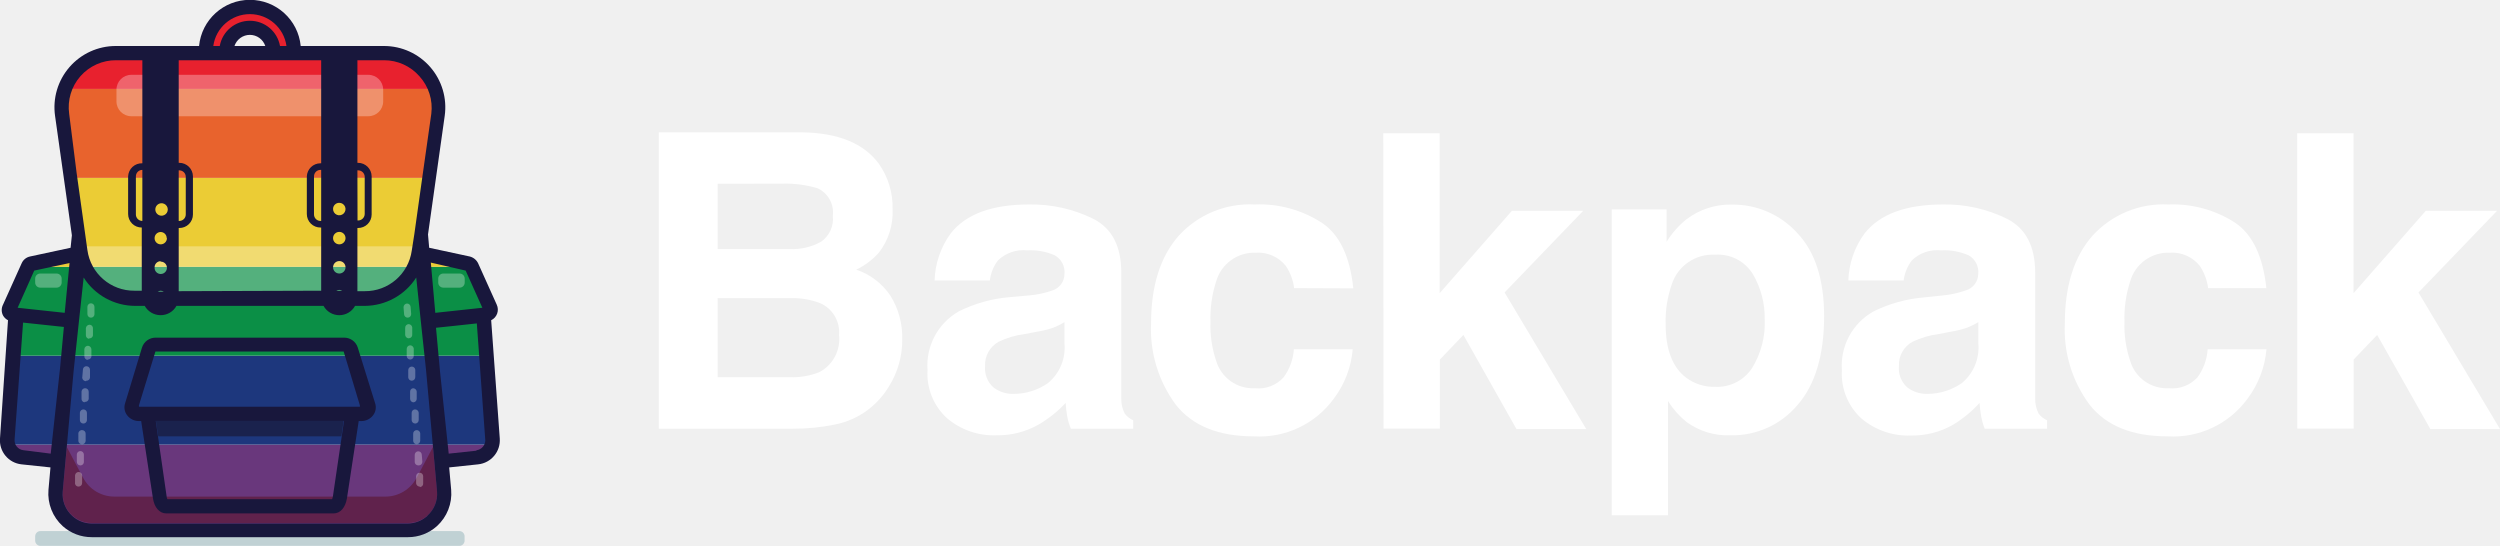
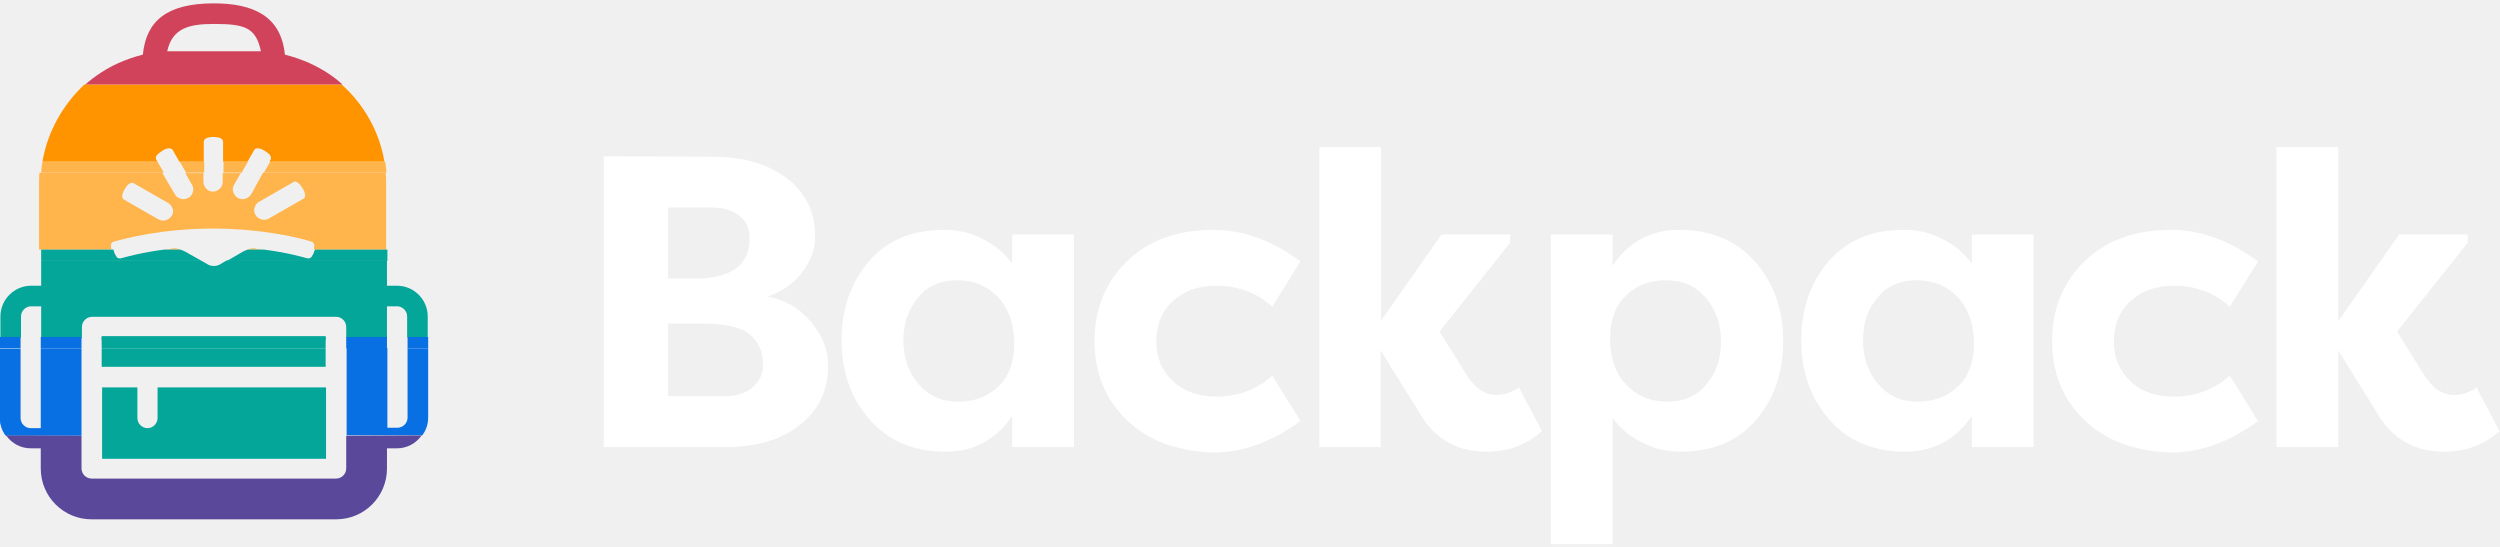
- <svg xmlns="http://www.w3.org/2000/svg" viewBox="0 0 212.5 46.4">
-   <defs>
-     <style>.cls-1{fill:none;}.cls-2{isolation:isolate;}.cls-3{clip-path:url(#clip-path);}.cls-4{fill:#69377c;}.cls-5{fill:#1d377d;}.cls-6{fill:#0b8f46;}.cls-7{fill:#ebcc35;}.cls-8{fill:#e8632d;}.cls-9{fill:#e8212e;}.cls-10{fill:#005466;opacity:0.2;}.cls-11{fill:#e89e9d;mix-blend-mode:multiply;}.cls-12{fill:#990300;}.cls-13,.cls-14{fill:#fff;}.cls-14{opacity:0.3;mix-blend-mode:screen;}.cls-15{fill:#18173c;}</style>
-     <clipPath id="clip-path">
-       <path class="cls-1" d="M41.11,26.76l-4.68.49h0l4.9-.52a.42.42,0,0,0,.34-.59l-1.58-3.51a.45.45,0,0,0-.3-.24l-3.45-.74a.39.39,0,0,0-.4.14l-.17-1.85L37.2,9.76a4.61,4.61,0,0,0-4.56-5.25H25s0-.1,0-.15a3.76,3.76,0,0,0-7.52,0s0,.1,0,.15H9.84A4.61,4.61,0,0,0,5.28,9.76L6.71,19.94l-.17,1.85a.39.39,0,0,0-.4-.14l-3.45.74a.42.42,0,0,0-.29.24L.81,26.14a.42.42,0,0,0,.34.59l4.9.52h0l-4.68-.49L.61,37.31A1.45,1.45,0,0,0,1.9,38.87L5,39.11,4.73,41.7a3.08,3.08,0,0,0,3.08,3.36H34.68a3.08,3.08,0,0,0,3.07-3.36l-.24-2.59,3.07-.24a1.47,1.47,0,0,0,1.3-1.56ZM19.24,4.36a2,2,0,1,1,4,0s0,.1,0,.15h-4A.77.77,0,0,1,19.24,4.36Z" />
-     </clipPath>
-   </defs>
-   <g class="cls-2">
-     <g id="Layer_1" data-name="Layer 1">
-       <g class="cls-3">
-         <rect class="cls-4" x="-9.22" y="37.79" width="72.22" height="7.56" />
-         <rect class="cls-5" x="-9.22" y="30.23" width="72.22" height="7.56" />
-         <rect class="cls-6" x="-9.22" y="22.67" width="72.22" height="7.56" />
-         <rect class="cls-7" x="-9.22" y="15.12" width="72.22" height="7.56" />
-         <rect class="cls-8" x="-9.22" y="7.56" width="72.22" height="7.56" />
-         <rect class="cls-9" x="-9.22" width="72.22" height="7.56" />
+ <svg xmlns="http://www.w3.org/2000/svg" width="595px" height="130px" viewBox="0 0 595 130" version="1.1">
+   <g id="Page-1" stroke="none" stroke-width="1" fill="none" fill-rule="evenodd">
+     <g id="Backpack_Logo_Horizontal_White_Pride" transform="translate(-1, 0)" fill-rule="nonzero">
+       <g id="Group">
+         <g transform="translate(144, 35)" fill="#FFFFFF">
+           <path d="M51,21.2 C51,24.2 50,27.1 48,29.7 C46,32.4 43.3,34.3 39.7,35.6 C43.8,36.3 47.2,38.3 50,41.6 C52.8,44.9 54.1,48.3 54.1,52 C54.1,57.9 51.9,62.6 47.4,66.1 C42.9,69.7 37,71.4 29.6,71.4 L0.7,71.4 L0.7,2.2 L26.7,2.3 C33.9,2.3 39.7,4 44.2,7.4 C48.7,10.8 51,15.4 51,21.2 Z M16,31.3 L22.3,31.3 C31,31.3 35.4,28.1 35.4,21.8 C35.4,19.4 34.6,17.6 32.9,16.3 C31.2,15 29.1,14.4 26.6,14.4 L16,14.4 L16,31.3 Z M24,42 L16,42 L16,59.3 L29.6,59.3 C32.2,59.3 34.4,58.6 36.1,57.2 C37.8,55.8 38.6,54 38.6,51.7 C38.6,48.8 37.6,46.5 35.6,44.7 C33.6,42.9 29.8,42 24,42 Z" id="Shape" />
+           <path d="M97.9,20.8 L112.6,20.8 L112.6,71.4 L97.9,71.4 L97.9,64 C94,69.7 88.7,72.5 82,72.5 C74.5,72.5 68.5,70 64,64.9 C59.5,59.8 57.3,53.5 57.3,45.9 C57.3,38.5 59.5,32.2 63.8,27.2 C68.1,22.2 74.1,19.7 81.7,19.7 C85,19.7 88.1,20.4 90.9,21.9 C93.8,23.3 96.1,25.3 97.9,27.7 L97.9,20.8 Z M72,46 C72,50.1 73.2,53.6 75.6,56.4 C78,59.2 81.1,60.6 85.1,60.6 C88.9,60.6 92.1,59.4 94.6,57 C97.1,54.6 98.4,51.2 98.4,46.8 C98.4,42.2 97.1,38.5 94.6,35.8 C92.1,33.1 88.8,31.7 84.7,31.7 C80.8,31.7 77.7,33.1 75.5,35.8 C73.3,38.5 72,41.9 72,46 Z" id="Shape" />
+           <path d="M125.2,65 C120,60 117.5,53.7 117.5,46.1 C117.5,38.5 120.1,32.2 125.2,27.2 C130.4,22.2 137.2,19.7 145.8,19.7 C152.8,19.7 159.7,22.2 166.5,27.2 L159.8,38 C156,34.6 151.6,33 146.5,33 C142.2,33 138.8,34.2 136.1,36.7 C133.5,39.1 132.2,42.3 132.2,46.2 C132.2,50.1 133.5,53.2 136.1,55.7 C138.7,58.1 142.2,59.4 146.5,59.4 C151.6,59.4 156.1,57.7 159.8,54.4 L166.5,65.2 C159.7,70.2 152.8,72.7 145.8,72.7 C137.2,72.4 130.3,69.9 125.2,65 Z" id="Path" />
+           <path d="M185.7,41.3 L200.1,20.8 L216.4,20.8 L216.4,22.8 L199.6,43.9 L206.2,54.5 C208.2,57.5 210.5,59 213.1,59 C215.1,59 216.9,58.4 218.5,57.2 L224,67.6 C220.3,70.9 215.9,72.5 210.8,72.5 C204.3,72.5 199.3,69.9 195.8,64.8 L185.6,48.4 L185.6,71.4 L171,71.4 L171,0 L185.7,0 L185.7,41.3 Z" id="Path" />
+           <path d="M240.8,94.5 L226.1,94.5 L226.1,20.8 L240.8,20.8 L240.8,28.2 C244.7,22.5 250,19.7 256.7,19.7 C264.2,19.7 270.2,22.2 274.7,27.3 C279.2,32.4 281.4,38.7 281.4,46.3 C281.4,53.7 279.2,60 274.9,65 C270.6,70 264.6,72.5 257,72.5 C253.7,72.5 250.6,71.8 247.8,70.3 C244.9,68.9 242.6,66.9 240.8,64.5 L240.8,94.5 L240.8,94.5 Z M266.6,46.3 C266.6,42.2 265.4,38.7 263,35.9 C260.6,33.1 257.5,31.7 253.5,31.7 C249.7,31.7 246.5,32.9 244,35.3 C241.5,37.7 240.2,41.1 240.2,45.5 C240.2,50.1 241.4,53.8 244,56.5 C246.5,59.2 249.8,60.6 253.9,60.6 C257.8,60.6 260.9,59.2 263.1,56.5 C265.5,53.7 266.6,50.3 266.6,46.3 Z" id="Shape" />
+           <path d="M326.3,20.8 L341,20.8 L341,71.4 L326.3,71.4 L326.3,64 C322.4,69.7 317.1,72.5 310.4,72.5 C302.9,72.5 296.9,70 292.4,64.9 C287.9,59.8 285.7,53.5 285.7,45.9 C285.7,38.5 287.9,32.2 292.2,27.2 C296.5,22.2 302.5,19.7 310.1,19.7 C313.4,19.7 316.5,20.4 319.3,21.9 C322.2,23.3 324.5,25.3 326.3,27.7 L326.3,20.8 Z M300.4,46 C300.4,50.1 301.6,53.6 304,56.4 C306.4,59.2 309.5,60.6 313.5,60.6 C317.3,60.6 320.5,59.4 323,57 C325.5,54.6 326.8,51.2 326.8,46.8 C326.8,42.2 325.5,38.5 323,35.8 C320.5,33.1 317.2,31.7 313.1,31.7 C309.2,31.7 306.1,33.1 303.9,35.8 C301.5,38.5 300.4,41.9 300.4,46 Z" id="Shape" />
+           <path d="M353.1,65 C347.9,60 345.4,53.7 345.4,46.1 C345.4,38.5 348,32.2 353.1,27.2 C358.3,22.2 365.1,19.7 373.7,19.7 C380.7,19.7 387.6,22.2 394.4,27.2 L387.7,38 C383.9,34.6 379.5,33 374.4,33 C370.1,33 366.7,34.2 364,36.7 C361.4,39.1 360.1,42.3 360.1,46.2 C360.1,50.1 361.4,53.2 364,55.7 C366.6,58.2 370.1,59.4 374.4,59.4 C379.5,59.4 384,57.7 387.7,54.4 L394.4,65.2 C387.6,70.2 380.7,72.7 373.7,72.7 C365.1,72.4 358.2,69.9 353.1,65 Z" id="Path" />
+           <path d="M413.6,41.3 L428,20.8 L444.3,20.8 L444.3,22.8 L427.5,43.9 L434.1,54.5 C436.1,57.5 438.4,59 441,59 C443,59 444.8,58.4 446.4,57.2 L451.9,67.6 C448.2,70.9 443.8,72.5 438.7,72.5 C432.2,72.5 427.2,69.9 423.7,64.8 L413.5,48.4 L413.5,71.4 L398.8,71.4 L398.8,0 L413.5,0 L413.5,41.3 L413.6,41.3 Z" id="Path" />
+         </g>
+         <g>
+           <path d="M2.4,103.7 C1.5,102.5 1,101.1 1,99.5 L1,83" id="Path" fill="#0870E3" />
+           <path d="M1,82.9 L1,80.2" id="Path" fill="#0870E3" />
+           <path d="M2.5,103.7 C2.4,103.7 2.4,103.7 2.5,103.7" id="Path" fill="#5A489B" />
+           <path d="M25.2,103.7 L25.2,103.7" id="Path" fill="#5A489B" />
+           <path d="M20.4,103.7 L20.4,103.7" id="Path" fill="#5A489B" />
+           <rect id="Rectangle" fill="#03A698" x="25.2" y="80" width="53.3" height="1" />
+           <rect id="Rectangle" fill="#03A698" x="25.2" y="82.9" width="53.3" height="4.4" />
+           <rect id="Rectangle" fill="#03A698" x="25.2" y="80.2" width="53.3" height="2.7" />
+           <path d="M51.9,0.8 C40.8,0.8 35.8,4.9 35,13 C33,13.5 31,14.2 29.2,15 L74.6,15 C72.8,14.2 70.8,13.5 68.8,13 C67.9,3.7 61.1,0.8 51.9,0.8 Z M40.8,12.2 C42,6.6 46.2,5.7 51.9,5.7 C59.2,5.7 61.9,6.5 63.1,12.2 L40.8,12.2 Z" id="Shape" fill="#D1435B" />
+           <path d="M11.1,38.5 L38.5,38.5 L38.2,38 C38,37.7 38.1,37.3 38.3,37 C38.5,36.7 39,36.3 39.6,35.9 C40.2,35.5 40.8,35.3 41.2,35.3 C41.2,35.3 41.2,35.3 41.2,35.3 C41.7,35.3 42,35.5 42.1,35.7 L43.7,38.5 L49.5,38.5 L49.5,33.8 C49.5,33.4 49.7,33.1 50.1,32.9 C50.5,32.7 51.1,32.6 51.8,32.6 C52.5,32.6 53.1,32.7 53.5,32.9 C54,33.2 54.1,33.5 54.1,33.8 L54.1,38.5 L59.9,38.5 L61.5,35.7 C61.7,35.4 62,35.3 62.3,35.3 C62.8,35.3 63.4,35.5 64,35.9 C64.6,36.3 65.1,36.6 65.3,37 C65.5,37.3 65.6,37.7 65.4,38 L65.1,38.5 L92.5,38.5 C91.3,31.3 87.6,24.8 82.3,20.1 L21.1,20.1 C16,24.9 12.3,31.3 11.1,38.5 Z" id="Path" fill="#FF9400" />
+           <path d="M21.3,20.1 L82.5,20.1 C80.2,18 77.5,16.3 74.6,15 L29.2,15 C26.3,16.3 23.6,18.1 21.3,20.1 Z" id="Path" fill="#D1435B" />
+           <path d="M60.8,46.2 C60.5,46.7 60,47.1 59.4,47.3 C59.2,47.4 59,47.4 58.8,47.4 C58.4,47.4 58,47.3 57.6,47.1 C57.1,46.8 56.7,46.3 56.5,45.7 C56.3,45.1 56.4,44.5 56.7,44 L58.3,41.2 L54,41.2 L54,43.3 C54,43.9 53.8,44.5 53.3,44.9 C52.9,45.3 52.3,45.6 51.7,45.6 C51.1,45.6 50.5,45.4 50.1,44.9 C49.7,44.5 49.4,43.9 49.4,43.3 L49.4,41.2 L45.1,41.2 L46.7,44 C47,44.5 47.1,45.1 46.9,45.7 C46.7,46.3 46.4,46.8 45.8,47.1 C45.4,47.3 45,47.4 44.6,47.4 C44.4,47.4 44.2,47.4 44,47.3 C43.4,47.1 42.9,46.8 42.6,46.2 L39.6,41.1 L10.4,41.1 C10.3,42 10.3,42.8 10.3,43.7 L10.3,59.4 L27.5,59.4 C27.4,58.9 27.4,58.5 27.4,58.3 C27.4,57.9 27.7,57.6 28.1,57.5 C30.6,56.8 39.6,54.4 51.6,54.4 C63.6,54.4 72.6,56.7 75.1,57.5 C75.5,57.6 75.7,57.9 75.8,58.3 C75.8,58.7 75.8,59 75.7,59.4 L92.9,59.4 L92.9,43.7 C92.9,42.8 92.9,42 92.8,41.1 L63.6,41.1 L60.8,46.2 Z M41.9,51.3 C41.6,51.8 41.1,52.2 40.5,52.4 C40.3,52.4 40.1,52.5 39.9,52.5 C39.5,52.5 39.1,52.4 38.7,52.2 L30.5,47.5 C30.2,47.3 30,47 30.1,46.6 C30.1,46.2 30.3,45.6 30.7,45 C31.1,44.4 31.4,43.9 31.8,43.7 C32,43.6 32.2,43.5 32.4,43.5 C32.6,43.5 32.7,43.5 32.8,43.6 L41,48.3 C41.5,48.6 41.9,49.1 42.1,49.7 C42.3,50.2 42.2,50.8 41.9,51.3 Z M71.9,43.5 C72.3,43.7 72.6,44.2 73,44.8 C73.4,45.4 73.6,46 73.6,46.4 C73.6,46.8 73.5,47.2 73.2,47.3 L65,52 C64.7,52.2 64.3,52.3 63.8,52.3 C63.6,52.3 63.4,52.3 63.2,52.2 C62.6,52 62.1,51.7 61.8,51.1 C61.5,50.6 61.4,50 61.6,49.4 C61.8,48.8 62.1,48.3 62.7,48 L70.9,43.3 C71,43.2 71.2,43.2 71.3,43.2 C71.6,43.3 71.8,43.4 71.9,43.5 Z" id="Shape" fill="#FFB54C" />
+           <path d="M41.8,59.2 C41.2,59.3 40.7,59.3 40.2,59.4 L44,59.4 C43.5,59.2 43,59.1 42.4,59.1 C42.2,59.1 42,59.1 41.8,59.2 Z" id="Path" fill="#FFB54C" />
+           <path d="M61.4,59.1 C60.9,59.1 60.3,59.2 59.8,59.4 L63.6,59.4 C63.1,59.3 62.5,59.3 61.9,59.2 C61.8,59.1 61.6,59.1 61.4,59.1 Z" id="Path" fill="#FFB54C" />
+           <polygon id="Path" fill="#FFB54C" points="49.6 41.1 49.6 38.5 43.8 38.5 45.3 41.1" />
+           <path d="M63.8,41.1 L93,41.1 C92.9,40.2 92.8,39.4 92.7,38.5 L65.3,38.5 L63.8,41.1 Z" id="Path" fill="#FFB54C" />
+           <path d="M38.5,38.5 L11.1,38.5 C11,39.3 10.8,40.2 10.8,41.1 L40,41.1 L38.5,38.5 Z" id="Path" fill="#FFB54C" />
+           <polygon id="Path" fill="#FFB54C" points="58.5 41.1 60 38.5 54.2 38.5 54.2 41.1" />
+           <path d="M53.4,62.9 C52.9,63.2 52.4,63.3 51.9,63.3 C51.4,63.3 50.8,63.2 50.4,62.9 L49,62.1 L10.8,62.1 L10.8,68 L8.4,68 C4.4,68 1.1,71.3 1.1,75.3 L1.1,80.3 L6,80.3 L6,75.3 C6,74 7.1,72.9 8.4,72.9 L10.8,72.9 L10.8,80.4 L20.5,80.4 L20.5,77.8 C20.5,76.5 21.6,75.4 22.9,75.4 L81,75.4 C82.3,75.4 83.4,76.5 83.4,77.8 L83.4,80.4 L93.1,80.4 L93.1,72.9 L95.5,72.9 C96.8,72.9 97.9,74 97.9,75.3 L97.9,80.3 L102.8,80.3 L102.8,75.3 C102.8,71.3 99.5,68 95.5,68 L93.1,68 L93.1,62 L54.9,62 L53.4,62.9 Z" id="Path" fill="#03A698" />
+           <path d="M75.8,59.8 C75.6,60.5 75.3,60.9 75.1,61.2 C74.9,61.4 74.7,61.5 74.4,61.5 L74.2,61.5 C73.1,61.2 69.3,60.1 63.8,59.4 L60,59.4 C59.6,59.5 59.2,59.7 58.8,59.9 L55,62.1 L93.2,62.1 L93.2,59.4 L76,59.4 C75.9,59.5 75.9,59.6 75.8,59.8 Z" id="Path" fill="#03A698" />
+           <path d="M45.1,59.9 C44.7,59.7 44.3,59.5 43.9,59.4 L40.1,59.4 C34.6,60.1 30.8,61.2 29.7,61.5 L29.5,61.5 C29.2,61.5 28.9,61.4 28.8,61.2 C28.6,60.9 28.3,60.5 28.1,59.8 C28.1,59.6 28,59.5 28,59.4 L10.8,59.4 L10.8,62.1 L49,62.1 L45.1,59.9 Z" id="Path" fill="#03A698" />
+           <path d="M98,99.4 C98,100.7 96.9,101.8 95.6,101.8 L93.2,101.8 L93.2,82.8 L83.5,82.8 L83.5,103.6 L101.5,103.6 C102.4,102.4 102.9,101 102.9,99.4 L102.9,82.9 L98,82.9 L98,99.4 Z" id="Path" fill="#0870E3" />
+           <path d="M20.4,82.9 L10.7,82.9 L10.7,101.9 L8.3,101.9 C7,101.9 5.9,100.8 5.9,99.5 L5.9,83 L1,83 L1,99.5 C1,101.1 1.5,102.5 2.4,103.7 L20.4,103.7 L20.4,82.9 Z" id="Path" fill="#0870E3" />
+           <rect id="Rectangle" fill="#0870E3" x="83.4" y="80.2" width="9.7" height="2.7" />
+           <rect id="Rectangle" fill="#0870E3" x="10.7" y="80.2" width="9.7" height="2.7" />
+           <rect id="Rectangle" fill="#0870E3" x="1" y="80.2" width="4.9" height="2.7" />
+           <rect id="Rectangle" fill="#0870E3" x="98" y="80.2" width="4.9" height="2.7" />
+           <path d="M83.4,111.5 C83.4,112.8 82.3,113.9 81,113.9 L22.8,113.9 C21.5,113.9 20.4,112.8 20.4,111.5 L20.4,103.7 L2.5,103.7 C3.8,105.5 5.9,106.7 8.3,106.7 L10.7,106.7 L10.7,111.5 C10.7,118.2 16.1,123.6 22.8,123.6 L81,123.6 C87.7,123.6 93.1,118.2 93.1,111.5 L93.1,106.7 L95.5,106.7 C97.9,106.7 100,105.5 101.3,103.7 L83.4,103.7 L83.4,111.5 Z" id="Path" fill="#5A489B" />
+           <path d="M83.4,103.7 L101.3,103.7 C101.3,103.7 101.4,103.6 101.4,103.6 L83.4,103.7 L83.4,103.7 Z" id="Path" fill="#5A489B" />
+           <path d="M20.4,103.7 L2.4,103.7 C2.4,103.7 2.5,103.8 2.5,103.8 L20.4,103.7 L20.4,103.7 Z" id="Path" fill="#5A489B" />
+           <path d="M78.6,92.2 L78.6,109.2 L25.3,109.2 L25.3,92.2 L33.7,92.2 L33.7,99.5 C33.7,100.8 34.8,101.9 36.1,101.9 C37.4,101.9 38.5,100.8 38.5,99.5 L38.5,92.2 L78.6,92.2 Z" id="Path" fill="#03A698" />
+         </g>
      </g>
-       <rect class="cls-10" x="2.99" y="45.14" width="36.5" height="1.26" rx="0.45" ry="0.45" />
-       <polygon class="cls-1" points="21.03 42.16 21.45 42.16 34.57 42.16 36.8 37.95 34.71 14.89 7.78 14.89 5.68 37.95 7.92 42.16 21.03 42.16" />
-       <path class="cls-11" d="M5.71,43.31a2.49,2.49,0,0,0,2.1,1.15H34.68a2.49,2.49,0,0,0,2.09-1.15,2.59,2.59,0,0,0,.37-1.64L36.8,38l-1.39,2.62a3,3,0,0,1-2.64,1.59H9.72a3,3,0,0,1-2.65-1.59L5.68,38l-.34,3.72A2.61,2.61,0,0,0,5.71,43.31Z" />
-       <path class="cls-12" d="M34.91,45.06h0Z" />
-       <path class="cls-12" d="M7.57,45.06h0Z" />
-       <polygon class="cls-11" points="29.21 35.78 29.02 37.09 13.45 37.09 13.25 35.78 29.21 35.78" />
-       <path class="cls-13" d="M74.71,13.93a6.4,6.4,0,0,1,1.16,3.84,5.59,5.59,0,0,1-1.17,3.71,6.17,6.17,0,0,1-1.92,1.44,5.69,5.69,0,0,1,2.91,2.22,6.68,6.68,0,0,1,1,3.69,7.38,7.38,0,0,1-1.12,4,7.07,7.07,0,0,1-1.79,2,6.87,6.87,0,0,1-2.84,1.26,17.33,17.33,0,0,1-3.56.35H56V11.25H68.18C71.25,11.29,73.43,12.19,74.71,13.93ZM61,15.62v5.55h6.12a5,5,0,0,0,2.67-.62,2.37,2.37,0,0,0,1-2.21A2.26,2.26,0,0,0,69.49,16a9.57,9.57,0,0,0-3-.39Zm0,9.72v6.72h6.12a6.05,6.05,0,0,0,2.55-.44,3.18,3.18,0,0,0,1.65-3.15,2.7,2.7,0,0,0-1.6-2.7,6.62,6.62,0,0,0-2.52-.43Z" />
-       <path class="cls-13" d="M87.48,25.11a8,8,0,0,0,2-.43,1.47,1.47,0,0,0,1-1.39,1.64,1.64,0,0,0-.81-1.58,5.06,5.06,0,0,0-2.36-.43,3.11,3.11,0,0,0-2.48.85,3.43,3.43,0,0,0-.69,1.71h-4.7a7.14,7.14,0,0,1,1.37-4q1.93-2.46,6.66-2.46a11.86,11.86,0,0,1,5.46,1.22c1.59.81,2.38,2.33,2.38,4.58V31.7c0,.59,0,1.31,0,2.16a2.61,2.61,0,0,0,.29,1.29,1.76,1.76,0,0,0,.72.57v.72h-5.3a5.62,5.62,0,0,1-.31-1.06,10.73,10.73,0,0,1-.13-1.13,10.09,10.09,0,0,1-2.34,1.86A7,7,0,0,1,84.7,37a6.13,6.13,0,0,1-4.2-1.45,5.11,5.11,0,0,1-1.66-4.09,5.29,5.29,0,0,1,2.67-5,11.85,11.85,0,0,1,4.3-1.2Zm3,2.27a5.89,5.89,0,0,1-.94.47,8,8,0,0,1-1.31.33l-1.11.21a7.29,7.29,0,0,0-2.24.66,2.25,2.25,0,0,0-1.15,2.07,2.18,2.18,0,0,0,.7,1.8,2.68,2.68,0,0,0,1.71.56,5.09,5.09,0,0,0,2.94-.92,3.9,3.9,0,0,0,1.4-3.37Z" />
-       <path class="cls-13" d="M110,24.49a4.29,4.29,0,0,0-.7-1.88,3,3,0,0,0-2.55-1.13,3.37,3.37,0,0,0-3.38,2.45,10.11,10.11,0,0,0-.48,3.44,9.34,9.34,0,0,0,.48,3.29A3.26,3.26,0,0,0,106.67,33a2.87,2.87,0,0,0,2.43-.92,4.54,4.54,0,0,0,.88-2.39h5a8.08,8.08,0,0,1-1.61,4.2,7.82,7.82,0,0,1-6.79,3.2c-3,0-5.2-.89-6.62-2.67a10.77,10.77,0,0,1-2.12-6.91c0-3.2.78-5.68,2.34-7.46a8.17,8.17,0,0,1,6.47-2.67,9.73,9.73,0,0,1,5.74,1.58c1.49,1,2.37,2.9,2.64,5.55Z" />
-       <path class="cls-13" d="M117.58,11.33h4.79V24.92l6.14-7h6.06l-6.68,6.94,6.94,11.61H128.9l-4.51-8-2,2.09v5.87h-4.79Z" />
-       <path class="cls-13" d="M152.77,19.81q2.28,2.4,2.28,7.07c0,3.28-.75,5.79-2.23,7.51A7.24,7.24,0,0,1,147.08,37a5.93,5.93,0,0,1-3.71-1.12,7.15,7.15,0,0,1-1.59-1.79v9.71H137v-26h4.66v2.75a7.65,7.65,0,0,1,1.69-1.91,6.14,6.14,0,0,1,3.88-1.25A7.37,7.37,0,0,1,152.77,19.81ZM149,23.31a3.48,3.48,0,0,0-3.22-1.66,3.66,3.66,0,0,0-3.68,2.52,9.49,9.49,0,0,0-.52,3.38q0,3.24,1.75,4.56a3.93,3.93,0,0,0,2.45.77,3.55,3.55,0,0,0,3.13-1.57A7.27,7.27,0,0,0,150,27.12,7.31,7.31,0,0,0,149,23.31Z" />
-       <path class="cls-13" d="M165.16,25.11a8,8,0,0,0,1.94-.43,1.47,1.47,0,0,0,1.05-1.39,1.63,1.63,0,0,0-.8-1.58,5.14,5.14,0,0,0-2.37-.43,3.09,3.09,0,0,0-2.47.85,3.53,3.53,0,0,0-.7,1.71h-4.7a7.14,7.14,0,0,1,1.38-4q1.94-2.46,6.66-2.46a11.85,11.85,0,0,1,5.45,1.22c1.59.81,2.39,2.33,2.39,4.58V31.7q0,.89,0,2.16a2.73,2.73,0,0,0,.29,1.29,1.76,1.76,0,0,0,.72.57v.72h-5.3a5.54,5.54,0,0,1-.3-1.06,10.56,10.56,0,0,1-.14-1.13A10.09,10.09,0,0,1,166,36.11a7,7,0,0,1-3.57.91,6.16,6.16,0,0,1-4.21-1.45,5.14,5.14,0,0,1-1.66-4.09,5.29,5.29,0,0,1,2.67-5,11.91,11.91,0,0,1,4.31-1.2Zm3,2.27a6,6,0,0,1-.95.47,7.69,7.69,0,0,1-1.31.33l-1.1.21a7.29,7.29,0,0,0-2.24.66,2.23,2.23,0,0,0-1.15,2.07,2.15,2.15,0,0,0,.7,1.8,2.68,2.68,0,0,0,1.71.56,5.14,5.14,0,0,0,2.94-.92,3.93,3.93,0,0,0,1.4-3.37Z" />
-       <path class="cls-13" d="M187.69,24.49a4.42,4.42,0,0,0-.7-1.88,3,3,0,0,0-2.56-1.13,3.36,3.36,0,0,0-3.37,2.45,10.11,10.11,0,0,0-.48,3.44,9.34,9.34,0,0,0,.48,3.29A3.25,3.25,0,0,0,184.35,33a2.89,2.89,0,0,0,2.43-.92,4.53,4.53,0,0,0,.87-2.39h5a8.17,8.17,0,0,1-1.61,4.2,7.82,7.82,0,0,1-6.79,3.2q-4.5,0-6.62-2.67a10.71,10.71,0,0,1-2.12-6.91c0-3.2.78-5.68,2.34-7.46a8.16,8.16,0,0,1,6.47-2.67A9.76,9.76,0,0,1,190,18.94c1.48,1,2.36,2.9,2.64,5.55Z" />
-       <path class="cls-13" d="M195.26,11.33h4.79V24.92l6.14-7h6.06l-6.68,6.94,6.93,11.61h-5.92l-4.52-8-2,2.09v5.87h-4.79Z" />
-       <path class="cls-14" d="M6.66,20.94l1.12,2.39a2.7,2.7,0,0,0,2.41,1.59h2.53a1.72,1.72,0,0,0,.92.28,1.75,1.75,0,0,0,.93-.28H27.89a1.65,1.65,0,0,0,1.84,0h2.56a2.68,2.68,0,0,0,2.41-1.59l1.13-2.39Z" />
-       <rect class="cls-14" x="9.9" y="6.36" width="22.67" height="3.52" rx="1.26" ry="1.26" />
-       <rect class="cls-14" x="2.99" y="23.25" width="2.25" height="1.2" rx="0.43" ry="0.43" />
-       <rect class="cls-14" x="37.25" y="23.25" width="2.25" height="1.2" rx="0.43" ry="0.43" />
-       <path class="cls-14" d="M6.68,41.36h0A.3.3,0,0,1,6.38,41l0-.6a.31.31,0,0,1,.32-.28.29.29,0,0,1,.28.32l0,.6A.3.3,0,0,1,6.68,41.36Zm.13-1.8h0a.3.3,0,0,1-.28-.32l0-.6a.3.3,0,1,1,.6,0l0,.6A.3.3,0,0,1,6.81,39.56Zm.13-1.8h0a.3.3,0,0,1-.28-.32l0-.6A.3.3,0,0,1,7,36.56a.3.3,0,0,1,.28.32l0,.6A.3.3,0,0,1,6.94,37.76ZM7.07,36h0a.29.29,0,0,1-.28-.32l0-.6a.3.3,0,0,1,.32-.28.3.3,0,0,1,.28.32l0,.6A.3.3,0,0,1,7.07,36Zm.13-1.8h0a.29.29,0,0,1-.27-.32l0-.6A.3.3,0,0,1,7.26,33a.3.3,0,0,1,.28.32l0,.6A.31.31,0,0,1,7.2,34.16Zm.12-1.8h0A.32.32,0,0,1,7,32l.05-.6a.29.29,0,0,1,.32-.27.3.3,0,0,1,.28.32l0,.6A.3.3,0,0,1,7.32,32.36Zm.13-1.8h0a.32.32,0,0,1-.28-.33l0-.6a.31.31,0,0,1,.32-.28.32.32,0,0,1,.28.33l0,.6A.3.3,0,0,1,7.45,30.56Zm.13-1.8h0a.3.3,0,0,1-.28-.32l0-.6a.33.33,0,0,1,.33-.28.3.3,0,0,1,.27.33l0,.6A.3.3,0,0,1,7.58,28.76ZM7.71,27h0a.3.3,0,0,1-.28-.32l0-.6a.3.3,0,1,1,.6,0l0,.61A.3.3,0,0,1,7.71,27Z" />
-       <path class="cls-14" d="M35.67,41.36a.31.31,0,0,1-.3-.28l0-.6a.3.3,0,0,1,.6,0l0,.6a.29.29,0,0,1-.27.32Zm-.12-1.8a.3.3,0,0,1-.3-.28l0-.6a.31.31,0,0,1,.28-.32.3.3,0,0,1,.32.28l.05.6a.31.31,0,0,1-.28.32Zm-.13-1.8a.3.3,0,0,1-.3-.28l0-.6a.3.3,0,0,1,.28-.32.3.3,0,0,1,.32.28l0,.6a.31.31,0,0,1-.28.32ZM35.29,36a.3.3,0,0,1-.3-.28l0-.6a.29.29,0,0,1,.27-.32.31.31,0,0,1,.33.28l0,.6a.3.3,0,0,1-.28.32Zm-.13-1.8a.3.3,0,0,1-.3-.28l0-.6A.29.29,0,0,1,35.1,33a.31.31,0,0,1,.32.28l0,.6a.3.3,0,0,1-.28.32ZM35,32.36a.3.3,0,0,1-.3-.28l0-.6a.3.3,0,0,1,.28-.32.3.3,0,0,1,.32.27l0,.6a.31.31,0,0,1-.28.33Zm-.13-1.8a.3.3,0,0,1-.3-.28l0-.6a.31.31,0,0,1,.28-.33.32.32,0,0,1,.32.28l0,.6a.31.31,0,0,1-.28.33Zm-.13-1.8a.32.32,0,0,1-.3-.28l0-.6a.31.31,0,0,1,.28-.33.32.32,0,0,1,.32.28l0,.6a.29.29,0,0,1-.27.32ZM34.65,27a.3.3,0,0,1-.3-.27l-.05-.61a.32.32,0,0,1,.28-.32.3.3,0,0,1,.32.28l.05.6a.3.3,0,0,1-.28.32Z" />
-       <path class="cls-15" d="M41.75,27.22a1,1,0,0,0,.47-1.33l-1.58-3.51a1.08,1.08,0,0,0-.72-.58l-3.44-.74-.1-1.13L37.8,9.85a5.21,5.21,0,0,0-5.16-5.94H25.56a4.34,4.34,0,0,0-8.64,0H9.84A5.21,5.21,0,0,0,4.68,9.85L6.11,20,6,21.06l-3.44.74a1,1,0,0,0-.72.58L.26,25.89a1,1,0,0,0,0,.93,1,1,0,0,0,.42.4L0,37.27a2.05,2.05,0,0,0,1.83,2.2l2.46.26-.17,1.91a3.74,3.74,0,0,0,1.21,3.08,3.69,3.69,0,0,0,2.47.94H34.68a3.67,3.67,0,0,0,2.46-.94,3.74,3.74,0,0,0,1.21-3.08l-.17-1.91,2.46-.26a2.06,2.06,0,0,0,1.84-2.2ZM39.58,23,41,26.16l-4,.43-.38-4.27ZM35.66,6.49a4,4,0,0,1,1,3.19l-.71,5-.73,5.21L35,21.3a4,4,0,0,1-4,3.45h-.62V19.38h.05a1.15,1.15,0,0,0,1.16-1.15V15a1.16,1.16,0,0,0-1.16-1.16h-.05V5.12h2.26A4,4,0,0,1,35.66,6.49ZM15.19,24.75V19.38h.05a1.15,1.15,0,0,0,1.16-1.15V15a1.16,1.16,0,0,0-1.16-1.16h-.05V5.12H27.3v8.76h-.06A1.16,1.16,0,0,0,26.08,15v3.19a1.15,1.15,0,0,0,1.16,1.15h.06v5.37Zm-1-4.51a.53.53,0,0,1-.53.53.52.52,0,0,1-.52-.53.52.52,0,0,1,.52-.52A.52.52,0,0,1,14.17,20.24Zm-.53,2a.52.52,0,0,1,.53.52.53.53,0,0,1-.53.53.52.52,0,0,1-.52-.53A.52.52,0,0,1,13.64,22.2Zm-.25,2.55a.53.53,0,0,1,.25-.08.57.57,0,0,1,.26.08Zm.25-7.51a.53.53,0,1,1,0,1.05.53.53,0,0,1,0-1.05ZM12.1,18.78h0a.55.55,0,0,1-.55-.55V15a.55.55,0,0,1,.55-.56h0Zm3.09-4.3h.05a.55.55,0,0,1,.55.56v3.19a.55.55,0,0,1-.55.55h-.05ZM19.93,3.91a1.38,1.38,0,0,1,2.62,0Zm8.91,13.33a.53.53,0,1,1-.53.52A.52.52,0,0,1,28.84,17.24ZM27.3,18.78h-.06a.55.55,0,0,1-.55-.55V15a.55.55,0,0,1,.55-.56h.06Zm3.08-4.3h.05A.56.56,0,0,1,31,15v3.19a.56.56,0,0,1-.56.55h-.05Zm-1.54,6.29a.53.53,0,0,1-.53-.53.53.53,0,0,1,1.06,0A.53.53,0,0,1,28.84,20.77Zm.53,1.95a.53.53,0,0,1-1.06,0,.53.53,0,0,1,1.06,0Zm-.79,2a.57.57,0,0,1,.26-.08.53.53,0,0,1,.25.08ZM21.24,1.2a3.14,3.14,0,0,1,3.11,2.71H23.8a2.6,2.6,0,0,0-5.12,0h-.55A3.14,3.14,0,0,1,21.24,1.2ZM5.88,9.68a4,4,0,0,1,4-4.56H12.1v8.76h0A1.16,1.16,0,0,0,10.89,15v3.19a1.15,1.15,0,0,0,1.16,1.15h0v5.37h-.62a4,4,0,0,1-4-3.45l-.19-1.36-.73-5.22ZM2.91,23l3-.64L5.5,26.59l-4-.43Zm1.4,15.56L2,38.27a.85.85,0,0,1-.76-.91l.72-9.94,1.59.17,1.88.2-.32,3.45Zm32,5.3a2.5,2.5,0,0,1-1.66.64H7.81a2.46,2.46,0,0,1-1.66-.64,2.49,2.49,0,0,1-.82-2.07l.93-10.27.38-3.56h0l.47-4.37A5.21,5.21,0,0,0,11.48,26h.82a1.55,1.55,0,0,0,1.34.79A1.53,1.53,0,0,0,15,26H27.5a1.53,1.53,0,0,0,2.68,0H31a5.23,5.23,0,0,0,4.38-2.41l.46,4.38h0l.37,3.45.94,10.38A2.48,2.48,0,0,1,36.34,43.82Zm4.17-5.55-2.34.25-.74-7-.34-3.7,1.62-.17,1.85-.2.72,9.94A.86.86,0,0,1,40.51,38.27Z" />
-       <path class="cls-15" d="M30.41,29.54a1.21,1.21,0,0,0-1.17-.84h-16a1.21,1.21,0,0,0-1.17.84l-1.44,4.75a1.1,1.1,0,0,0,.17,1,1.25,1.25,0,0,0,1,.5H12l1,6.57c.12.78.56,1.28,1.13,1.28H28.36c.57,0,1-.5,1.13-1.28l1-6.57h.23a1.25,1.25,0,0,0,1-.5,1.1,1.1,0,0,0,.17-1ZM28.3,42.17a1.28,1.28,0,0,1-.07.26h-14a.63.63,0,0,1-.07-.26l-.92-6.39h16Zm2.31-7.6H11.81l0-.12.92-3,.48-1.57h16l.48,1.58.9,3,0,.13Z" />
    </g>
  </g>
</svg>
